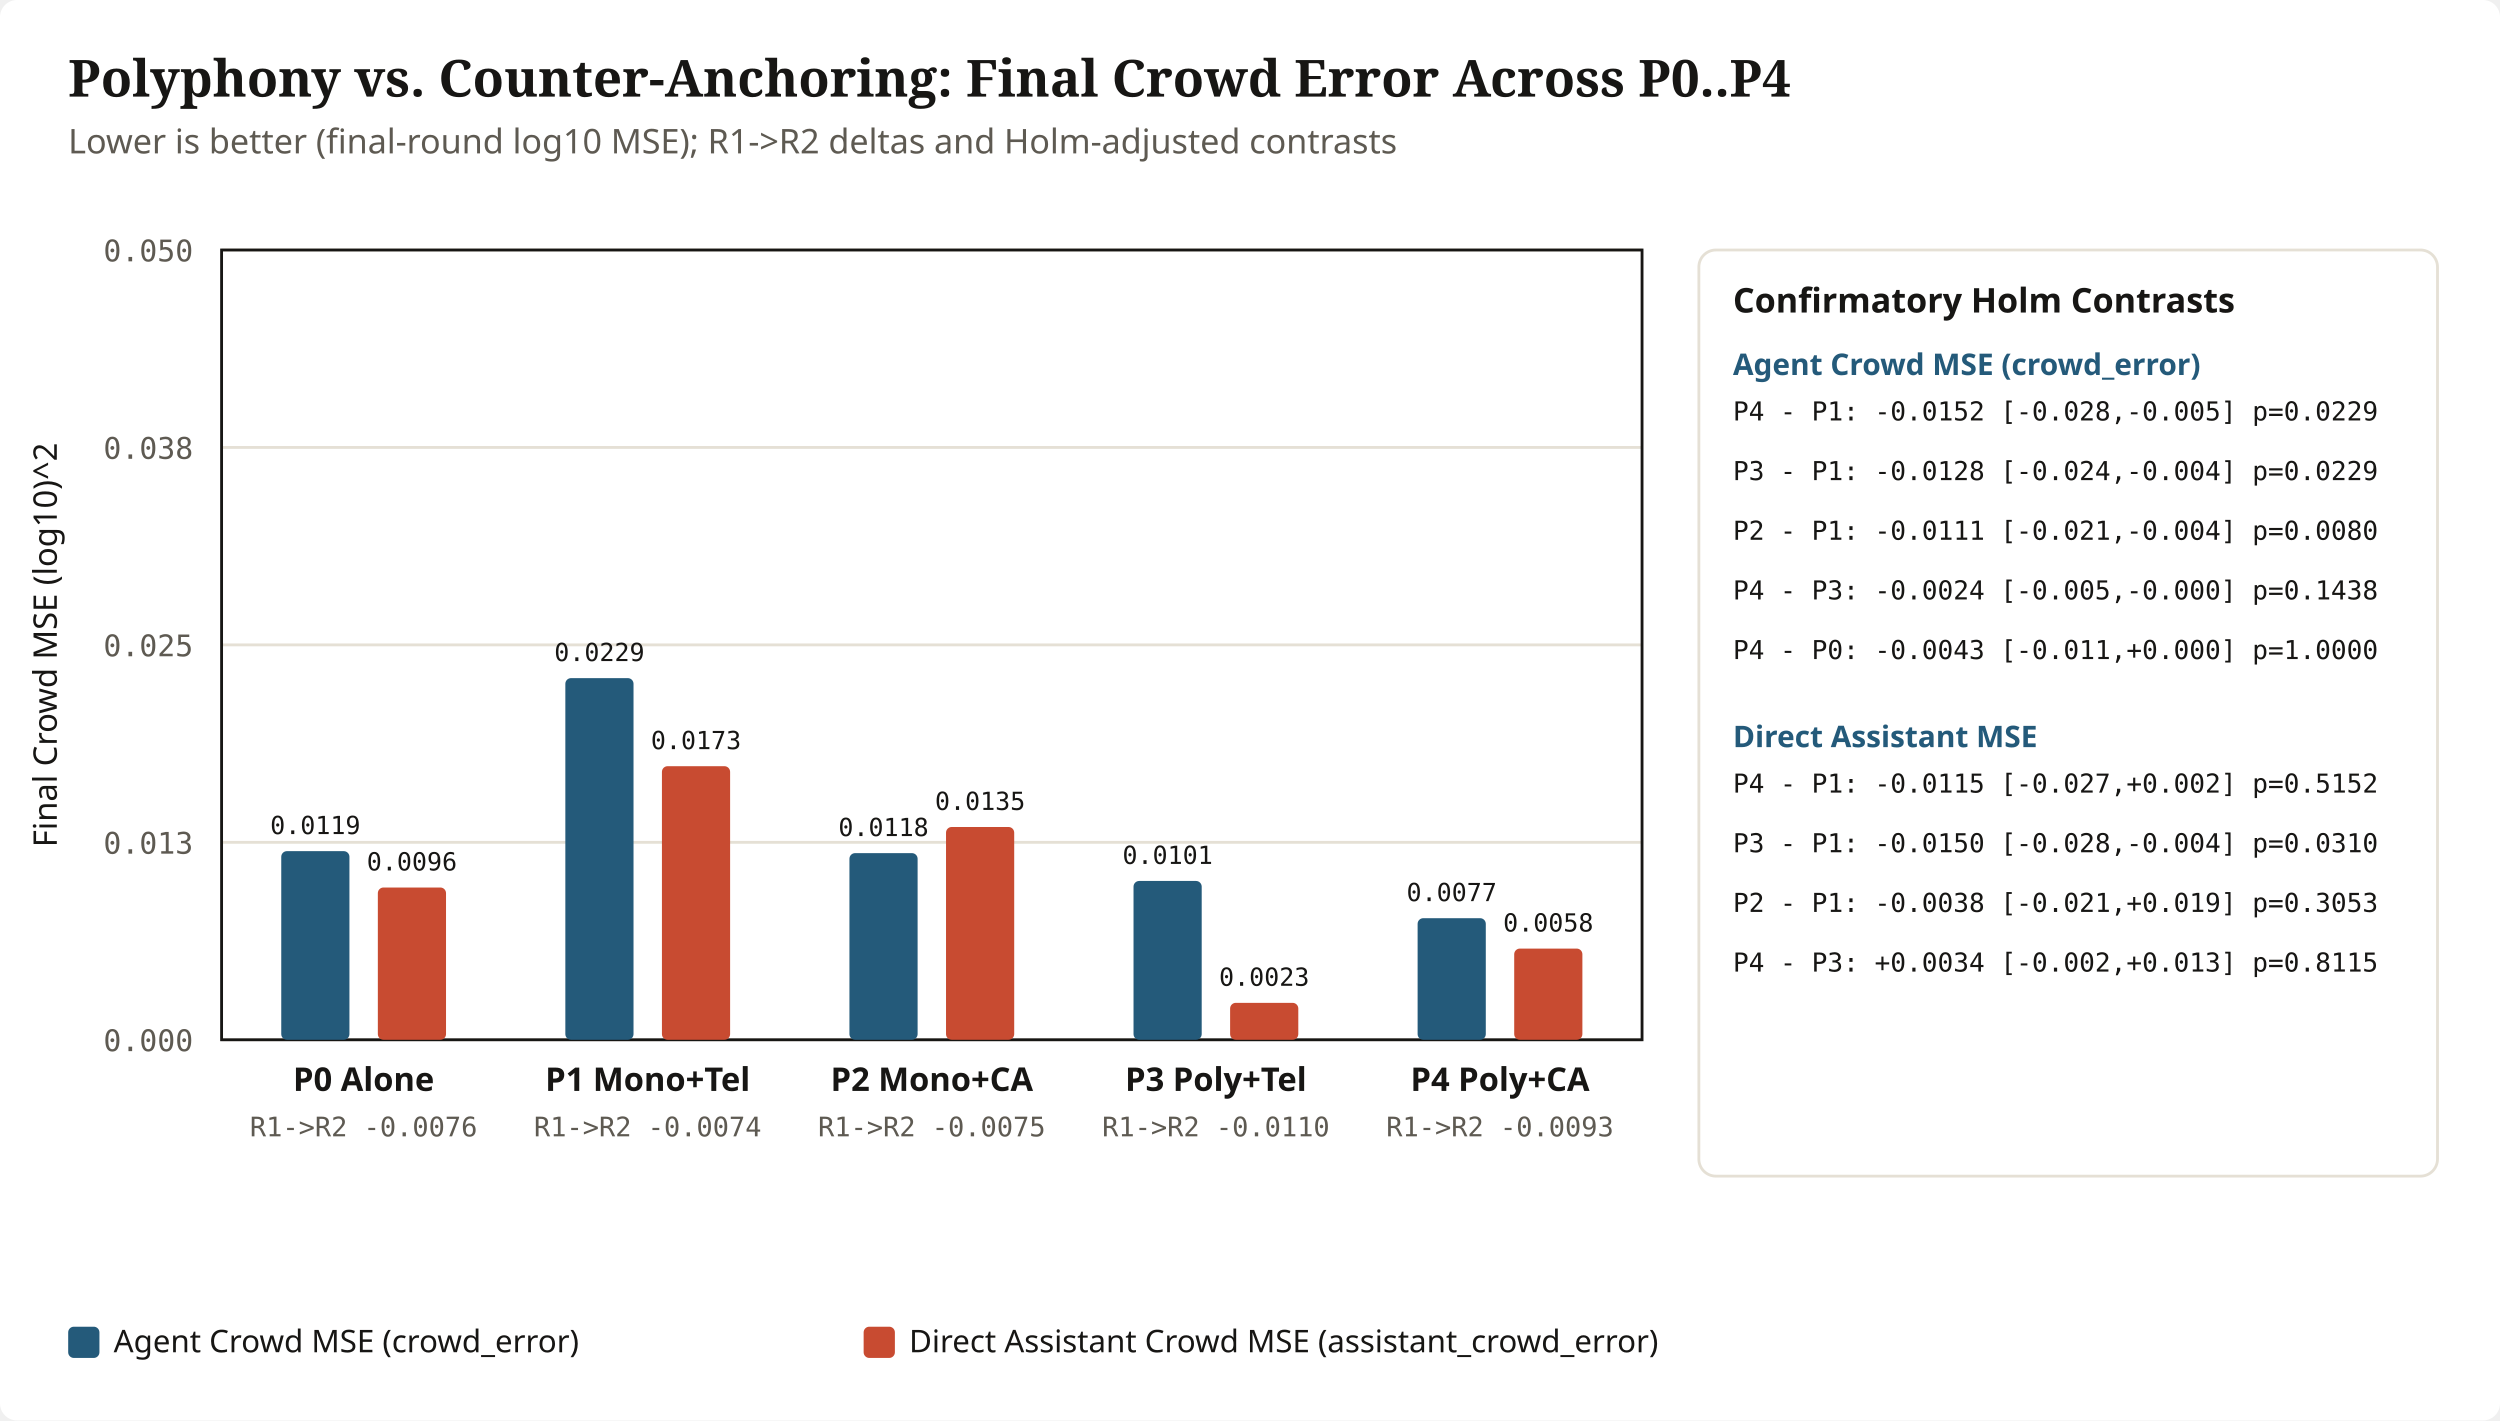
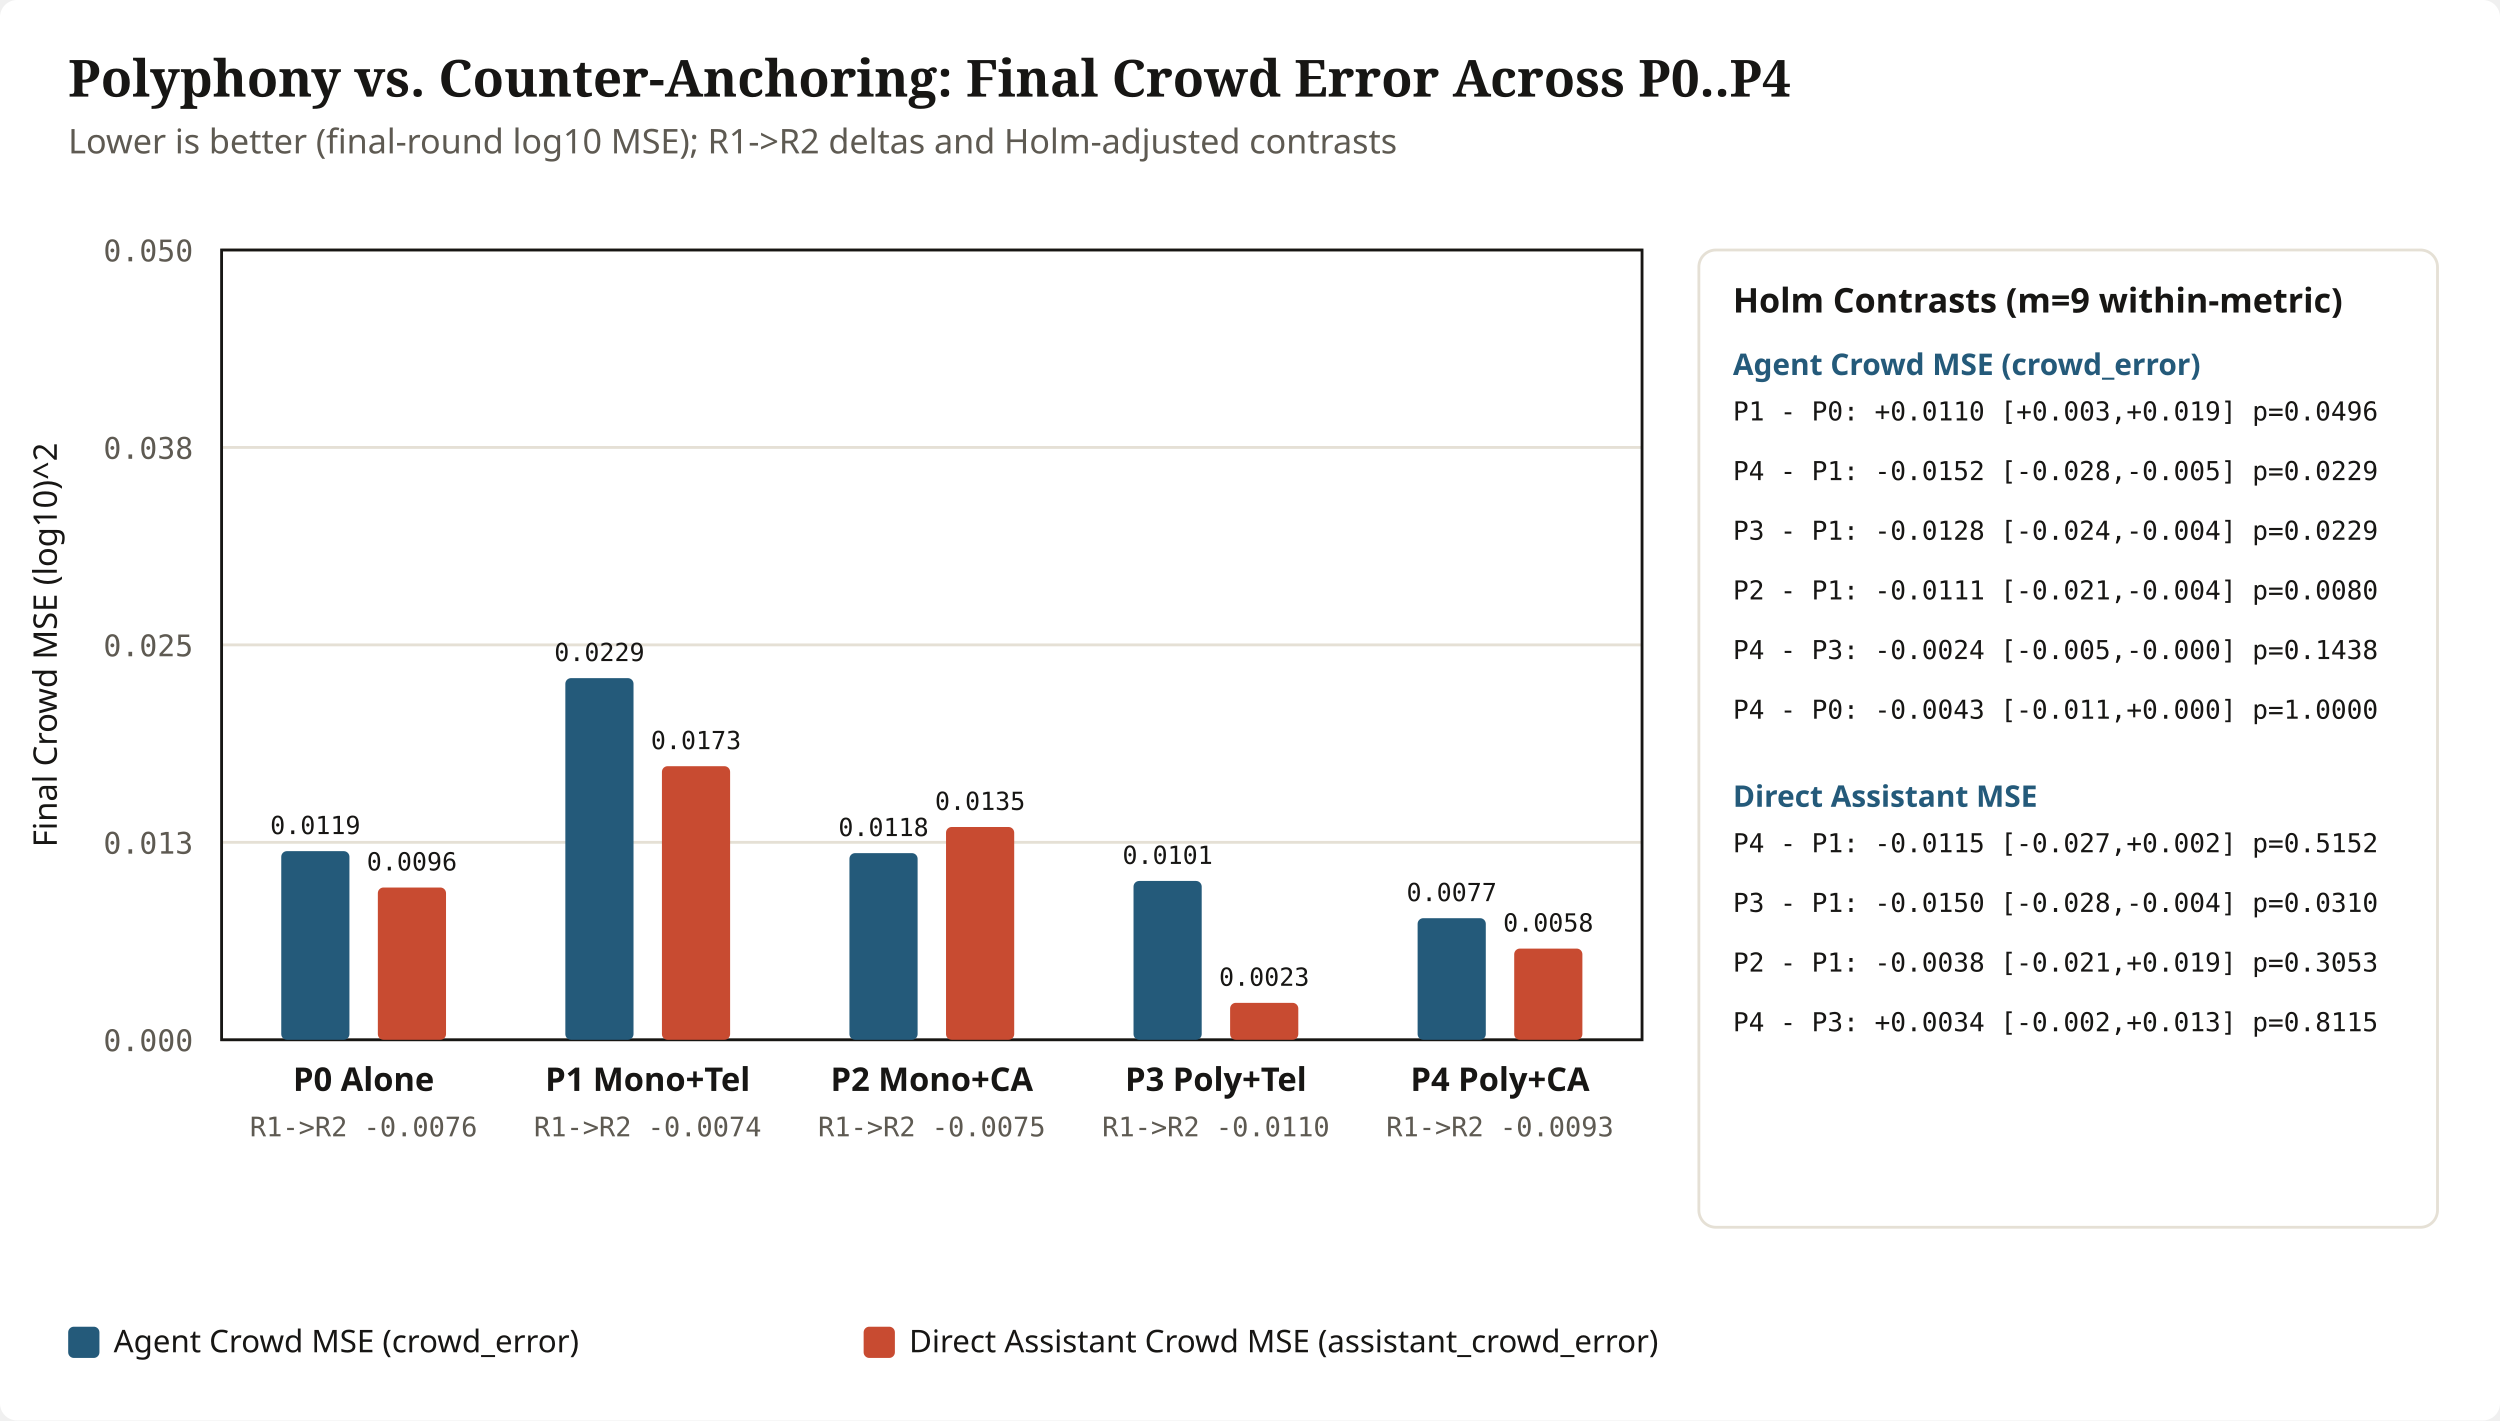
<svg xmlns="http://www.w3.org/2000/svg" viewBox="0 0 880 500" width="880" height="500" role="img" aria-label="Polyphony Crowd Error Across P0..P4">
  <rect width="880" height="500" fill="#FFFFFF" rx="6" />
  <text x="24" y="34" font-family="Georgia,serif" font-size="18" font-weight="700" fill="#171614">Polyphony vs. Counter-Anchoring: Final Crowd Error Across P0..P4</text>
  <text x="24" y="54" font-family="sans-serif" font-size="12" fill="#5E5A52">Lower is better (final-round log10 MSE); R1-&gt;R2 deltas and Holm-adjusted contrasts</text>
  <line x1="78" y1="366.0" x2="578" y2="366.0" stroke="#E5E0D5" stroke-width="1" />
  <text x="68" y="370.0" text-anchor="end" font-family="monospace" font-size="10.5" fill="#5E5A52">0.000</text>
  <line x1="78" y1="296.5" x2="578" y2="296.5" stroke="#E5E0D5" stroke-width="1" />
  <text x="68" y="300.5" text-anchor="end" font-family="monospace" font-size="10.5" fill="#5E5A52">0.013</text>
  <line x1="78" y1="227.0" x2="578" y2="227.0" stroke="#E5E0D5" stroke-width="1" />
  <text x="68" y="231.0" text-anchor="end" font-family="monospace" font-size="10.5" fill="#5E5A52">0.025</text>
  <line x1="78" y1="157.5" x2="578" y2="157.5" stroke="#E5E0D5" stroke-width="1" />
  <text x="68" y="161.5" text-anchor="end" font-family="monospace" font-size="10.5" fill="#5E5A52">0.038</text>
  <line x1="78" y1="88.0" x2="578" y2="88.0" stroke="#E5E0D5" stroke-width="1" />
  <text x="68" y="92.0" text-anchor="end" font-family="monospace" font-size="10.5" fill="#5E5A52">0.050</text>
  <rect x="78" y="88" width="500" height="278" fill="none" stroke="#171614" stroke-width="1" />
  <text x="20" y="227.0" text-anchor="middle" font-family="sans-serif" font-size="11.5" fill="#171614" transform="rotate(-90 20 227.0)">Final Crowd MSE (log10)^2</text>
  <rect x="99.0" y="299.6" width="24.0" height="66.4" rx="2" fill="#245A7A" />
  <text x="111.0" y="293.6" text-anchor="middle" font-family="monospace" font-size="8.8" fill="#171614">0.0119</text>
  <rect x="133.0" y="312.4" width="24.0" height="53.6" rx="2" fill="#C84B31" />
  <text x="145.0" y="306.4" text-anchor="middle" font-family="monospace" font-size="8.8" fill="#171614">0.0096</text>
  <text x="128.0" y="384" text-anchor="middle" font-family="sans-serif" font-size="11.5" font-weight="600" fill="#171614">P0 Alone</text>
  <text x="128.0" y="400" text-anchor="middle" font-family="monospace" font-size="9.5" fill="#5E5A52">R1-&gt;R2 -0.0076</text>
  <rect x="199.0" y="238.7" width="24.0" height="127.3" rx="2" fill="#245A7A" />
  <text x="211.0" y="232.7" text-anchor="middle" font-family="monospace" font-size="8.8" fill="#171614">0.0229</text>
  <rect x="233.0" y="269.7" width="24.0" height="96.3" rx="2" fill="#C84B31" />
  <text x="245.0" y="263.7" text-anchor="middle" font-family="monospace" font-size="8.8" fill="#171614">0.0173</text>
  <text x="228.0" y="384" text-anchor="middle" font-family="sans-serif" font-size="11.5" font-weight="600" fill="#171614">P1 Mono+Tel</text>
  <text x="228.0" y="400" text-anchor="middle" font-family="monospace" font-size="9.5" fill="#5E5A52">R1-&gt;R2 -0.0074</text>
  <rect x="299.0" y="300.3" width="24.0" height="65.7" rx="2" fill="#245A7A" />
  <text x="311.0" y="294.3" text-anchor="middle" font-family="monospace" font-size="8.8" fill="#171614">0.0118</text>
  <rect x="333.0" y="291.1" width="24.0" height="74.9" rx="2" fill="#C84B31" />
  <text x="345.0" y="285.1" text-anchor="middle" font-family="monospace" font-size="8.8" fill="#171614">0.0135</text>
  <text x="328.0" y="384" text-anchor="middle" font-family="sans-serif" font-size="11.5" font-weight="600" fill="#171614">P2 Mono+CA</text>
  <text x="328.0" y="400" text-anchor="middle" font-family="monospace" font-size="9.5" fill="#5E5A52">R1-&gt;R2 -0.0075</text>
  <rect x="399.0" y="310.1" width="24.0" height="55.9" rx="2" fill="#245A7A" />
  <text x="411.0" y="304.1" text-anchor="middle" font-family="monospace" font-size="8.8" fill="#171614">0.0101</text>
  <rect x="433.0" y="353.0" width="24.0" height="13.0" rx="2" fill="#C84B31" />
  <text x="445.0" y="347.0" text-anchor="middle" font-family="monospace" font-size="8.8" fill="#171614">0.0023</text>
  <text x="428.0" y="384" text-anchor="middle" font-family="sans-serif" font-size="11.5" font-weight="600" fill="#171614">P3 Poly+Tel</text>
  <text x="428.0" y="400" text-anchor="middle" font-family="monospace" font-size="9.5" fill="#5E5A52">R1-&gt;R2 -0.0110</text>
  <rect x="499.0" y="323.2" width="24.0" height="42.8" rx="2" fill="#245A7A" />
  <text x="511.0" y="317.2" text-anchor="middle" font-family="monospace" font-size="8.8" fill="#171614">0.0077</text>
  <rect x="533.0" y="333.9" width="24.0" height="32.1" rx="2" fill="#C84B31" />
  <text x="545.0" y="327.9" text-anchor="middle" font-family="monospace" font-size="8.8" fill="#171614">0.0058</text>
  <text x="528.0" y="384" text-anchor="middle" font-family="sans-serif" font-size="11.5" font-weight="600" fill="#171614">P4 Poly+CA</text>
  <text x="528.0" y="400" text-anchor="middle" font-family="monospace" font-size="9.5" fill="#5E5A52">R1-&gt;R2 -0.0093</text>
-   <rect x="598" y="88" width="260" height="326" rx="6" fill="#FFFFFF" stroke="#E5E0D5" stroke-width="1" />
-   <text x="610" y="110" font-family="sans-serif" font-size="12" font-weight="700" fill="#171614">Confirmatory Holm Contrasts</text>
+   <rect x="598" y="88" width="260" height="344" rx="6" fill="#FFFFFF" stroke="#E5E0D5" stroke-width="1" />
+   <text x="610" y="110" font-family="sans-serif" font-size="12" font-weight="700" fill="#171614">Holm Contrasts (m=9 within-metric)</text>
  <text x="610" y="132" font-family="sans-serif" font-size="10.5" font-weight="700" fill="#245A7A">Agent Crowd MSE (crowd_error)</text>
-   <text x="610" y="148" font-family="monospace" font-size="9.2" fill="#171614">P4 - P1: -0.0152 [-0.028,-0.005] p=0.0229</text>
-   <text x="610" y="169" font-family="monospace" font-size="9.2" fill="#171614">P3 - P1: -0.0128 [-0.024,-0.004] p=0.0229</text>
-   <text x="610" y="190" font-family="monospace" font-size="9.2" fill="#171614">P2 - P1: -0.0111 [-0.021,-0.004] p=0.0080</text>
-   <text x="610" y="211" font-family="monospace" font-size="9.2" fill="#171614">P4 - P3: -0.0024 [-0.005,-0.000] p=0.1438</text>
-   <text x="610" y="232" font-family="monospace" font-size="9.2" fill="#171614">P4 - P0: -0.0043 [-0.011,+0.000] p=1.0000</text>
-   <text x="610" y="263" font-family="sans-serif" font-size="10.5" font-weight="700" fill="#245A7A">Direct Assistant MSE</text>
-   <text x="610" y="279" font-family="monospace" font-size="9.2" fill="#171614">P4 - P1: -0.0115 [-0.027,+0.002] p=0.5152</text>
-   <text x="610" y="300" font-family="monospace" font-size="9.2" fill="#171614">P3 - P1: -0.0150 [-0.028,-0.004] p=0.0310</text>
-   <text x="610" y="321" font-family="monospace" font-size="9.2" fill="#171614">P2 - P1: -0.0038 [-0.021,+0.019] p=0.3053</text>
-   <text x="610" y="342" font-family="monospace" font-size="9.2" fill="#171614">P4 - P3: +0.0034 [-0.002,+0.013] p=0.8115</text>
+   <text x="610" y="148" font-family="monospace" font-size="9.2" fill="#171614">P1 - P0: +0.0110 [+0.003,+0.019] p=0.0496</text>
+   <text x="610" y="169" font-family="monospace" font-size="9.2" fill="#171614">P4 - P1: -0.0152 [-0.028,-0.005] p=0.0229</text>
+   <text x="610" y="190" font-family="monospace" font-size="9.2" fill="#171614">P3 - P1: -0.0128 [-0.024,-0.004] p=0.0229</text>
+   <text x="610" y="211" font-family="monospace" font-size="9.2" fill="#171614">P2 - P1: -0.0111 [-0.021,-0.004] p=0.0080</text>
+   <text x="610" y="232" font-family="monospace" font-size="9.2" fill="#171614">P4 - P3: -0.0024 [-0.005,-0.000] p=0.1438</text>
+   <text x="610" y="253" font-family="monospace" font-size="9.2" fill="#171614">P4 - P0: -0.0043 [-0.011,+0.000] p=1.0000</text>
+   <text x="610" y="284" font-family="sans-serif" font-size="10.5" font-weight="700" fill="#245A7A">Direct Assistant MSE</text>
+   <text x="610" y="300" font-family="monospace" font-size="9.2" fill="#171614">P4 - P1: -0.0115 [-0.027,+0.002] p=0.5152</text>
+   <text x="610" y="321" font-family="monospace" font-size="9.2" fill="#171614">P3 - P1: -0.0150 [-0.028,-0.004] p=0.0310</text>
+   <text x="610" y="342" font-family="monospace" font-size="9.2" fill="#171614">P2 - P1: -0.0038 [-0.021,+0.019] p=0.3053</text>
+   <text x="610" y="363" font-family="monospace" font-size="9.2" fill="#171614">P4 - P3: +0.0034 [-0.002,+0.013] p=0.8115</text>
  <rect x="24" y="467" width="11" height="11" rx="2" fill="#245A7A" />
  <text x="40" y="476" font-family="sans-serif" font-size="11" fill="#171614">Agent Crowd MSE (crowd_error)</text>
  <rect x="304" y="467" width="11" height="11" rx="2" fill="#C84B31" />
  <text x="320" y="476" font-family="sans-serif" font-size="11" fill="#171614">Direct Assistant Crowd MSE (assistant_crowd_error)</text>
</svg>
